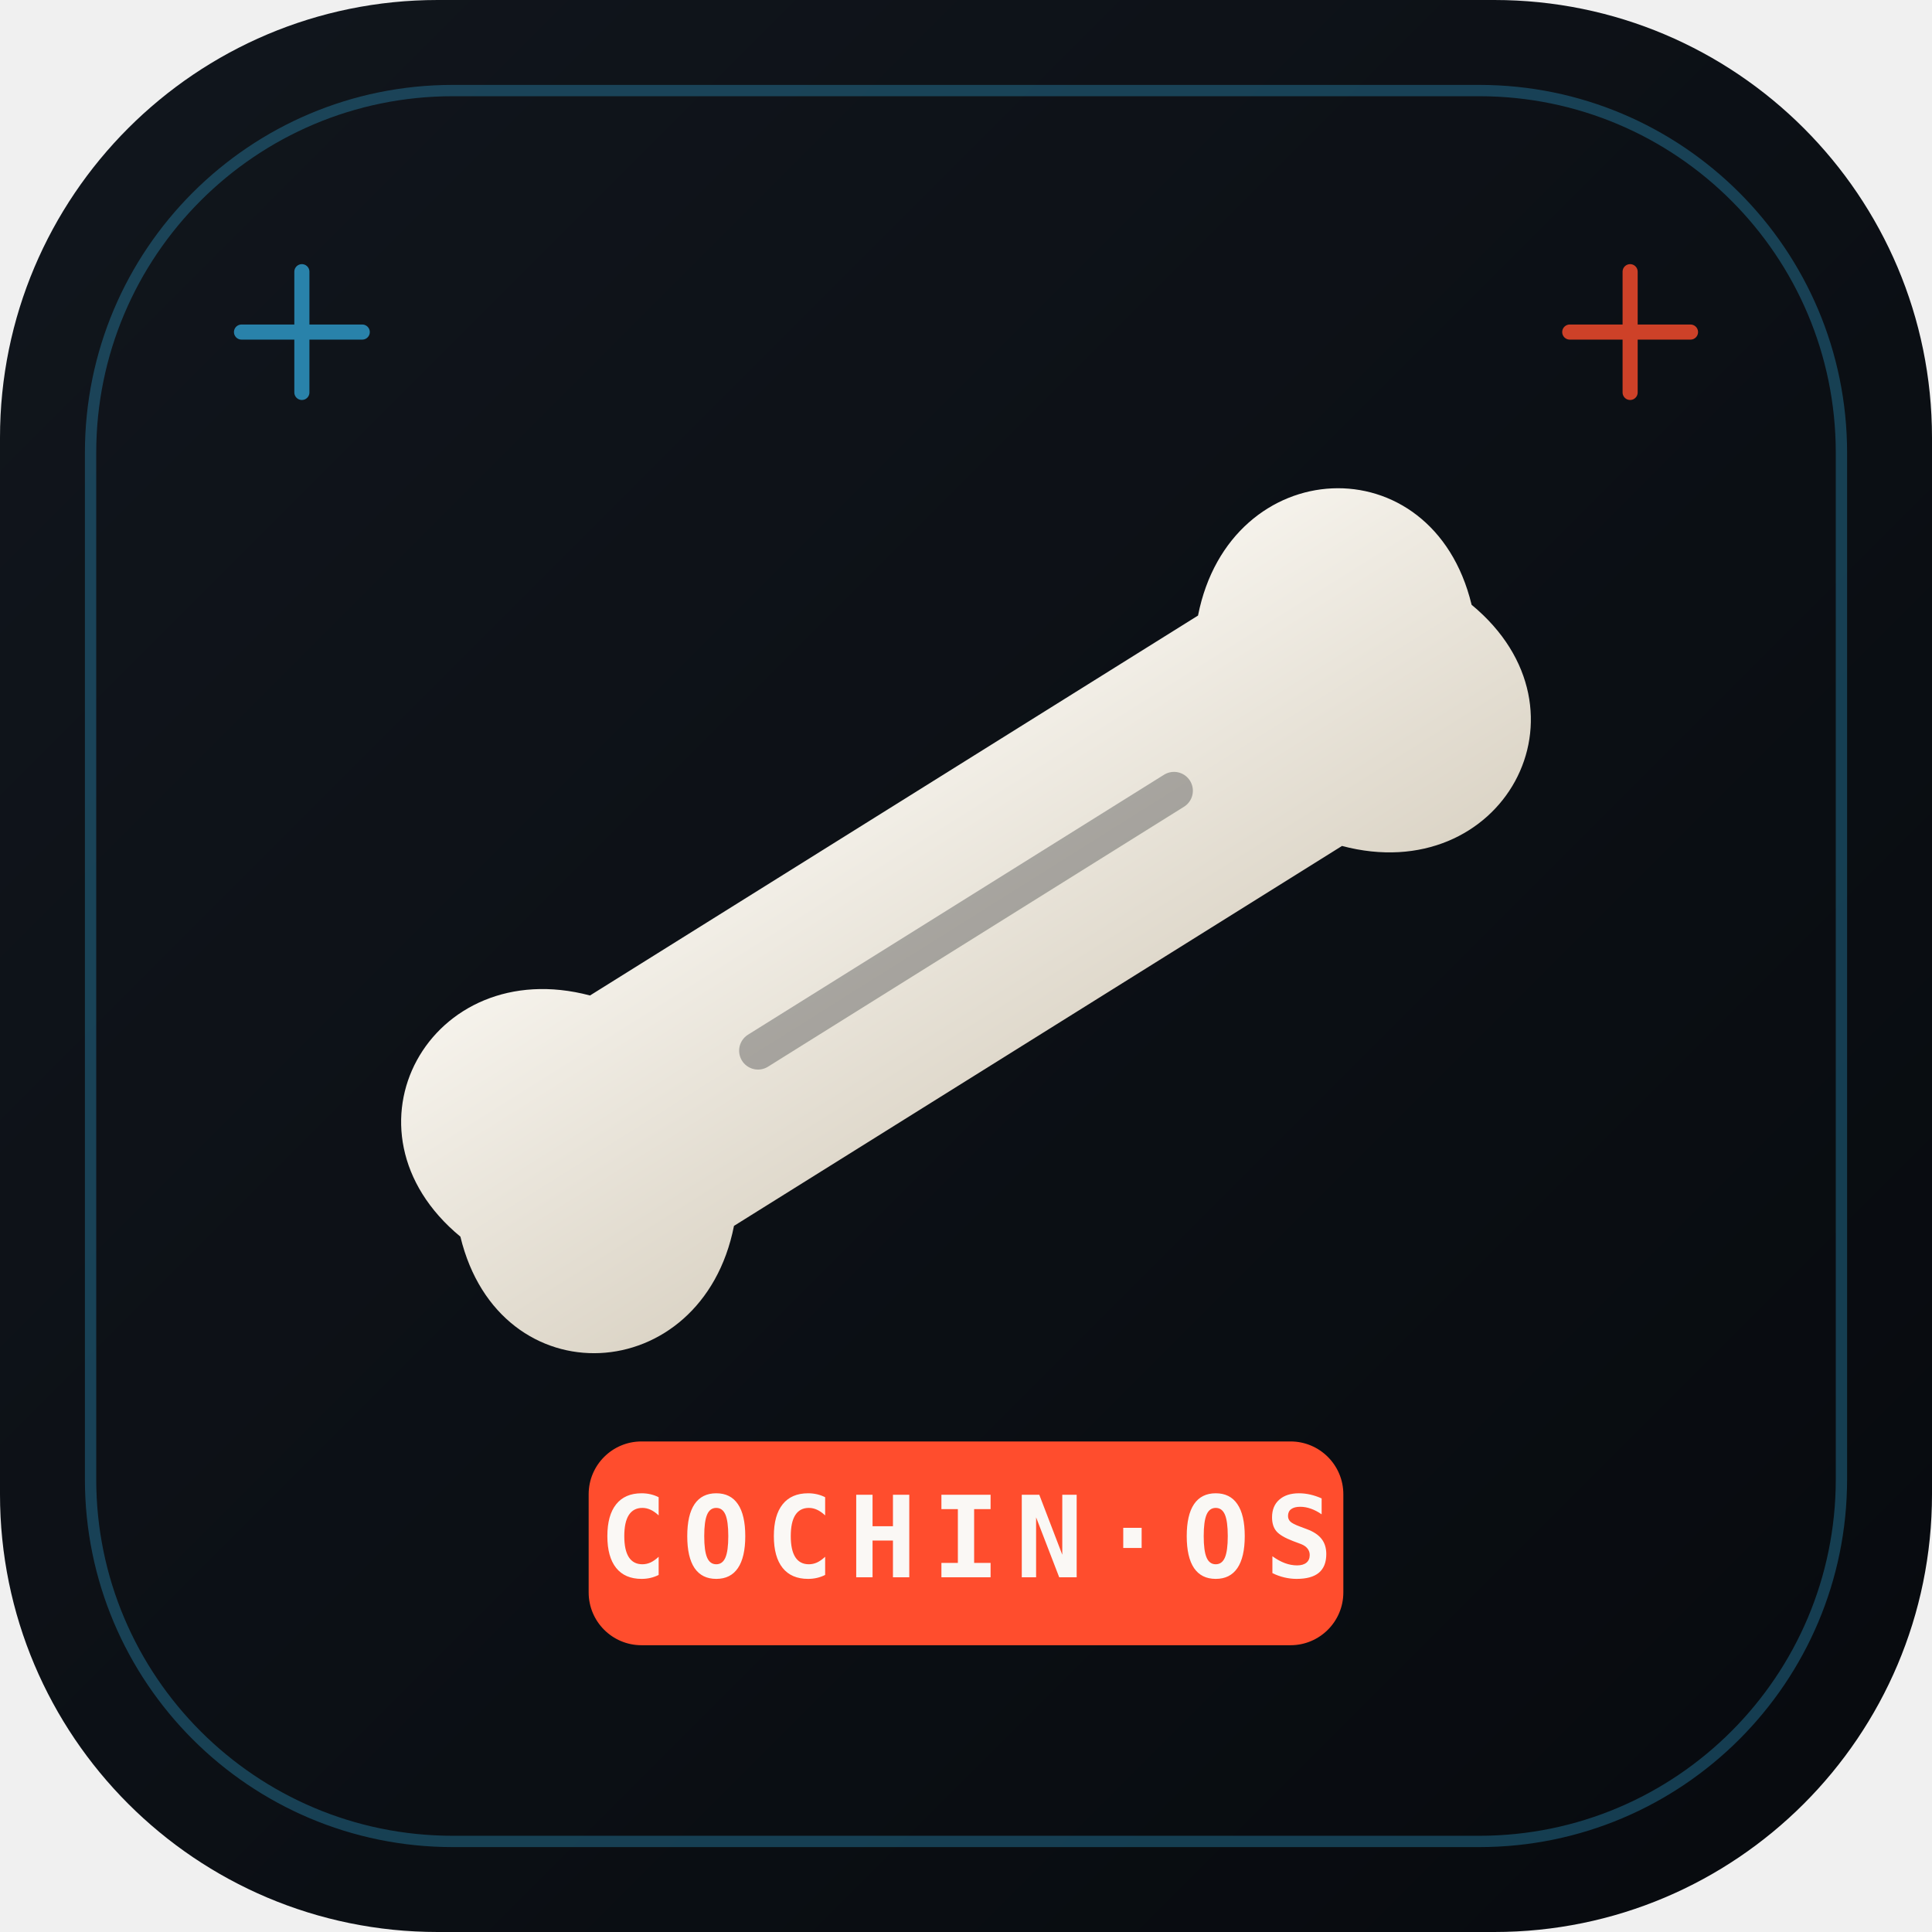
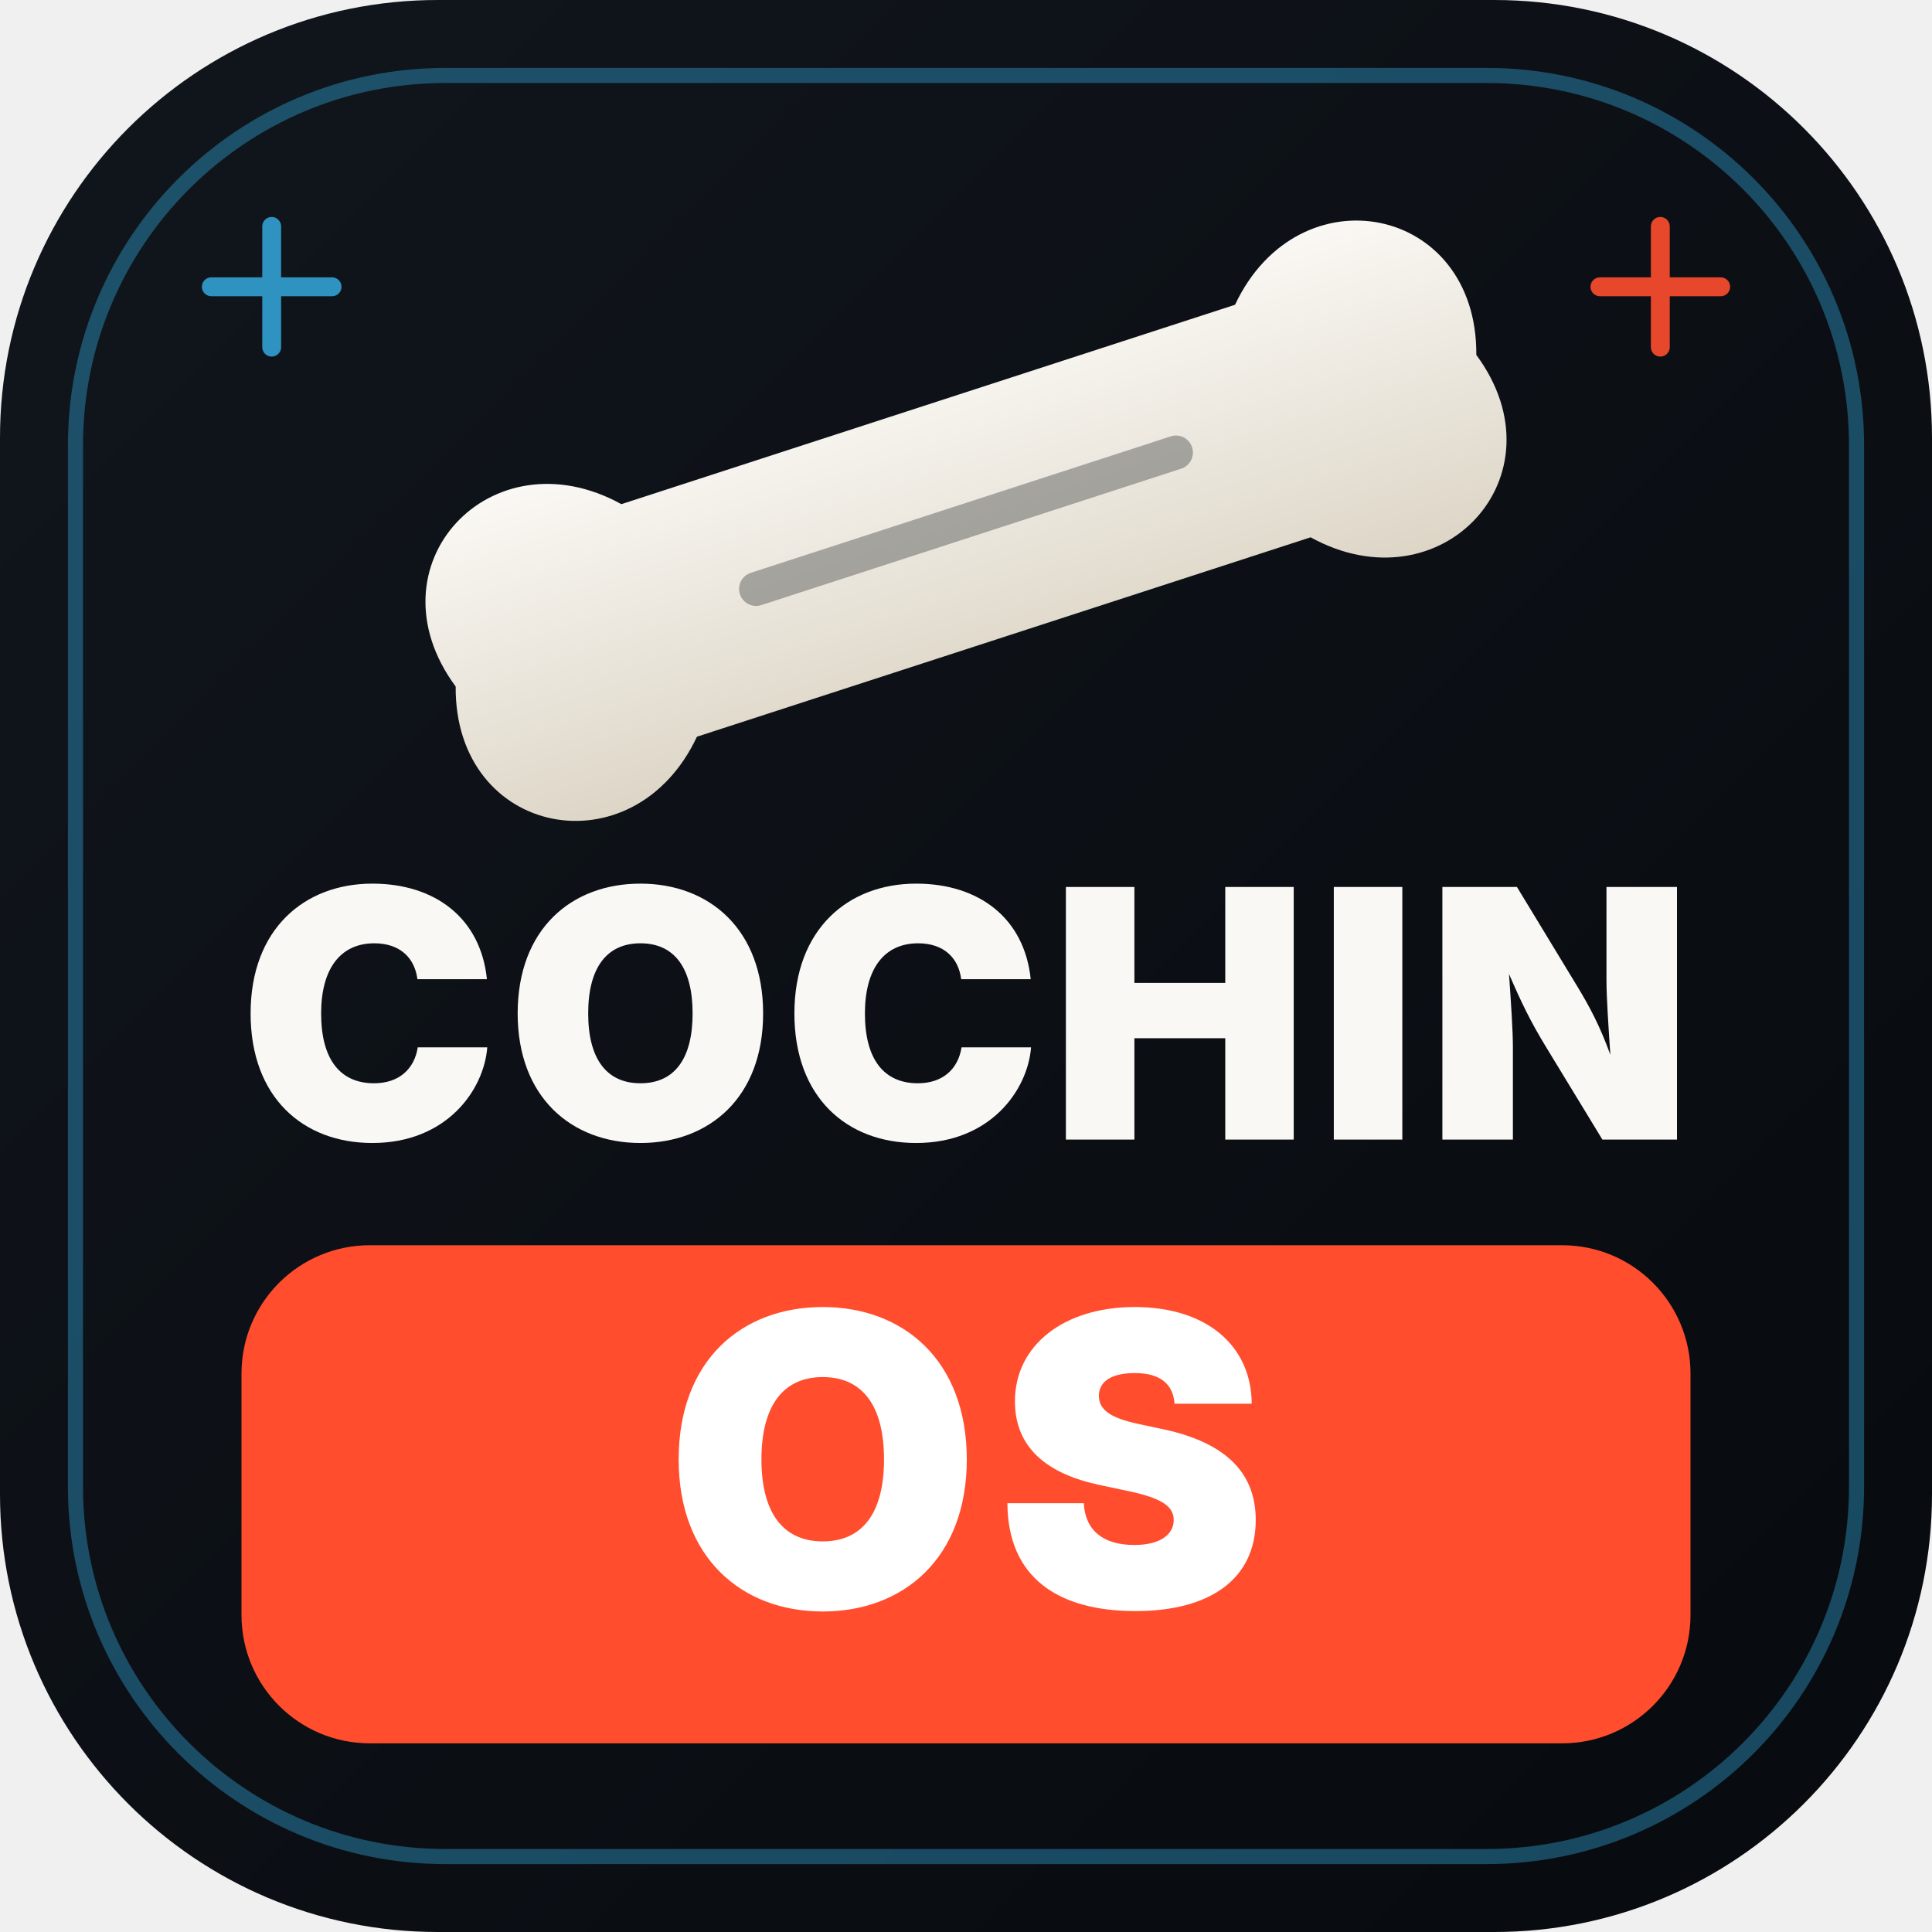
<svg xmlns="http://www.w3.org/2000/svg" viewBox="0 0 512 512">
  <defs>
    <linearGradient id="bg" x1="0" y1="0" x2="1" y2="1">
      <stop offset="0%" stop-color="#11161D" />
      <stop offset="100%" stop-color="#070A0E" />
    </linearGradient>
    <linearGradient id="bone" x1="0" y1="0" x2="0" y2="1">
-       <stop offset="0%" stop-color="#F5F2EB" />
-       <stop offset="100%" stop-color="#DCD5C7" />
+       <stop offset="0%" stop-color="#FAF8F4" />
+       <stop offset="100%" stop-color="#DDD6C7" />
    </linearGradient>
  </defs>
  <rect width="512" height="512" rx="116" fill="url(#bg)" />
-   <rect x="24" y="24" width="464" height="464" rx="96" fill="none" stroke="#38BDF8" stroke-width="3" stroke-opacity="0.28" />
-   <path d="M64 88 H96 M80 72 V104" stroke="#38BDF8" stroke-width="4" stroke-linecap="round" opacity="0.65" />
-   <path d="M416 88 H448 M432 72 V104" stroke="#FF4D2D" stroke-width="4" stroke-linecap="round" opacity="0.8" />
-   <g transform="translate(256, 244) rotate(-32)">
+   <rect x="20" y="20" width="472" height="472" rx="98" fill="none" stroke="#38BDF8" stroke-width="4" stroke-opacity="0.35" />
+   <path d="M56 76 H88 M72 60 V92" stroke="#38BDF8" stroke-width="5" stroke-linecap="round" opacity="0.75" />
+   <path d="M424 76 H456 M440 60 V92" stroke="#FF4D2D" stroke-width="5" stroke-linecap="round" opacity="0.9" />
+   <g transform="translate(256, 138) rotate(-18) scale(0.9)">
    <path d="M-95 -36 C-125 -68 -172 -42 -158 0 C-172 42 -125 68 -95 36 L95 36 C125 68 172 42 158 0 C172 -42 125 -68 95 -36 Z" fill="url(#bone)" />
-     <line x1="-65" y1="0" x2="65" y2="0" stroke="#0B0F14" stroke-width="10" stroke-linecap="round" opacity="0.3" />
+     <line x1="-65" y1="0" x2="65" y2="0" stroke="#0B0F14" stroke-width="10" stroke-linecap="round" opacity="0.32" />
  </g>
-   <rect x="156" y="382" width="200" height="54" rx="14" fill="#FF4D2D" />
-   <text x="256" y="418" text-anchor="middle" font-family="ui-monospace, SFMono-Regular, Menlo, monospace" font-weight="800" font-size="30" fill="#FAF8F5" letter-spacing="4">COCHIN·OS</text>
+   <text x="256" y="302" text-anchor="middle" font-family="-apple-system, BlinkMacSystemFont, 'Space Grotesk', 'Segoe UI', sans-serif" font-weight="900" font-size="92" fill="#FAF8F5" letter-spacing="2">COCHIN</text>
+   <rect x="64" y="330" width="384" height="132" rx="34" fill="#FF4D2D" />
+   <text x="256" y="426" text-anchor="middle" font-family="-apple-system, BlinkMacSystemFont, 'Space Grotesk', 'Segoe UI', sans-serif" font-weight="900" font-size="108" fill="#FFFFFF" letter-spacing="4">OS</text>
</svg>
